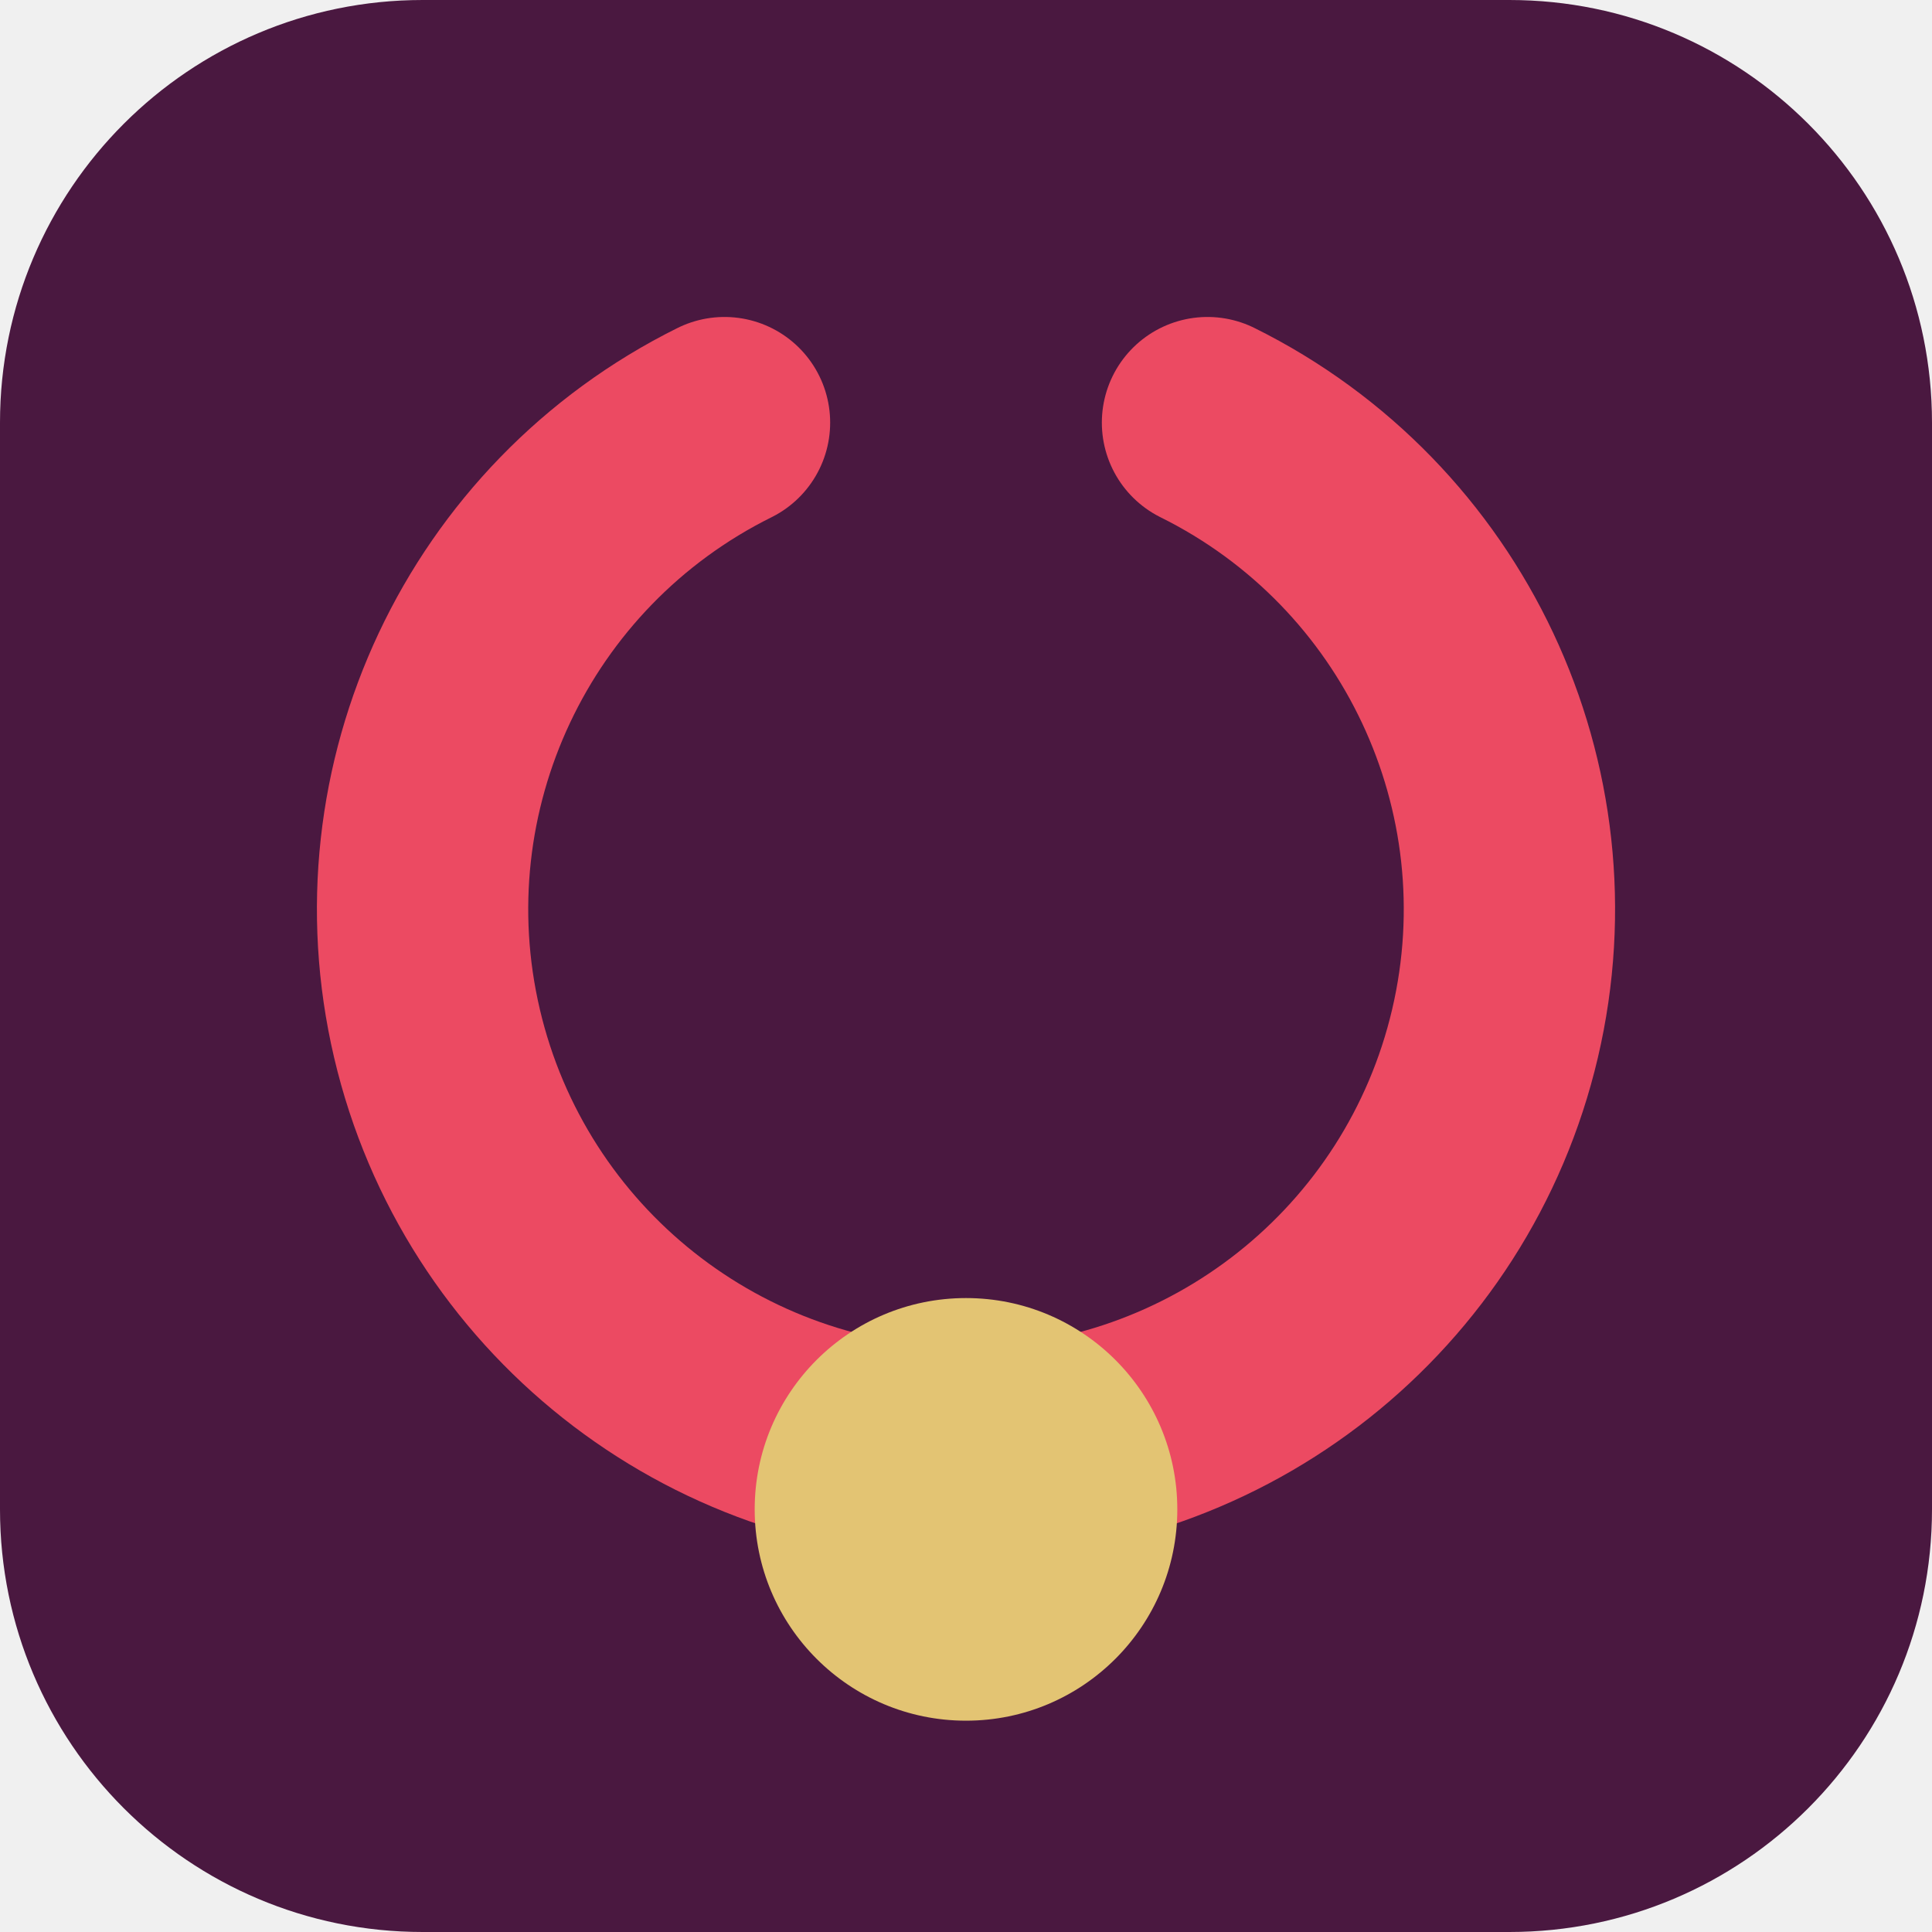
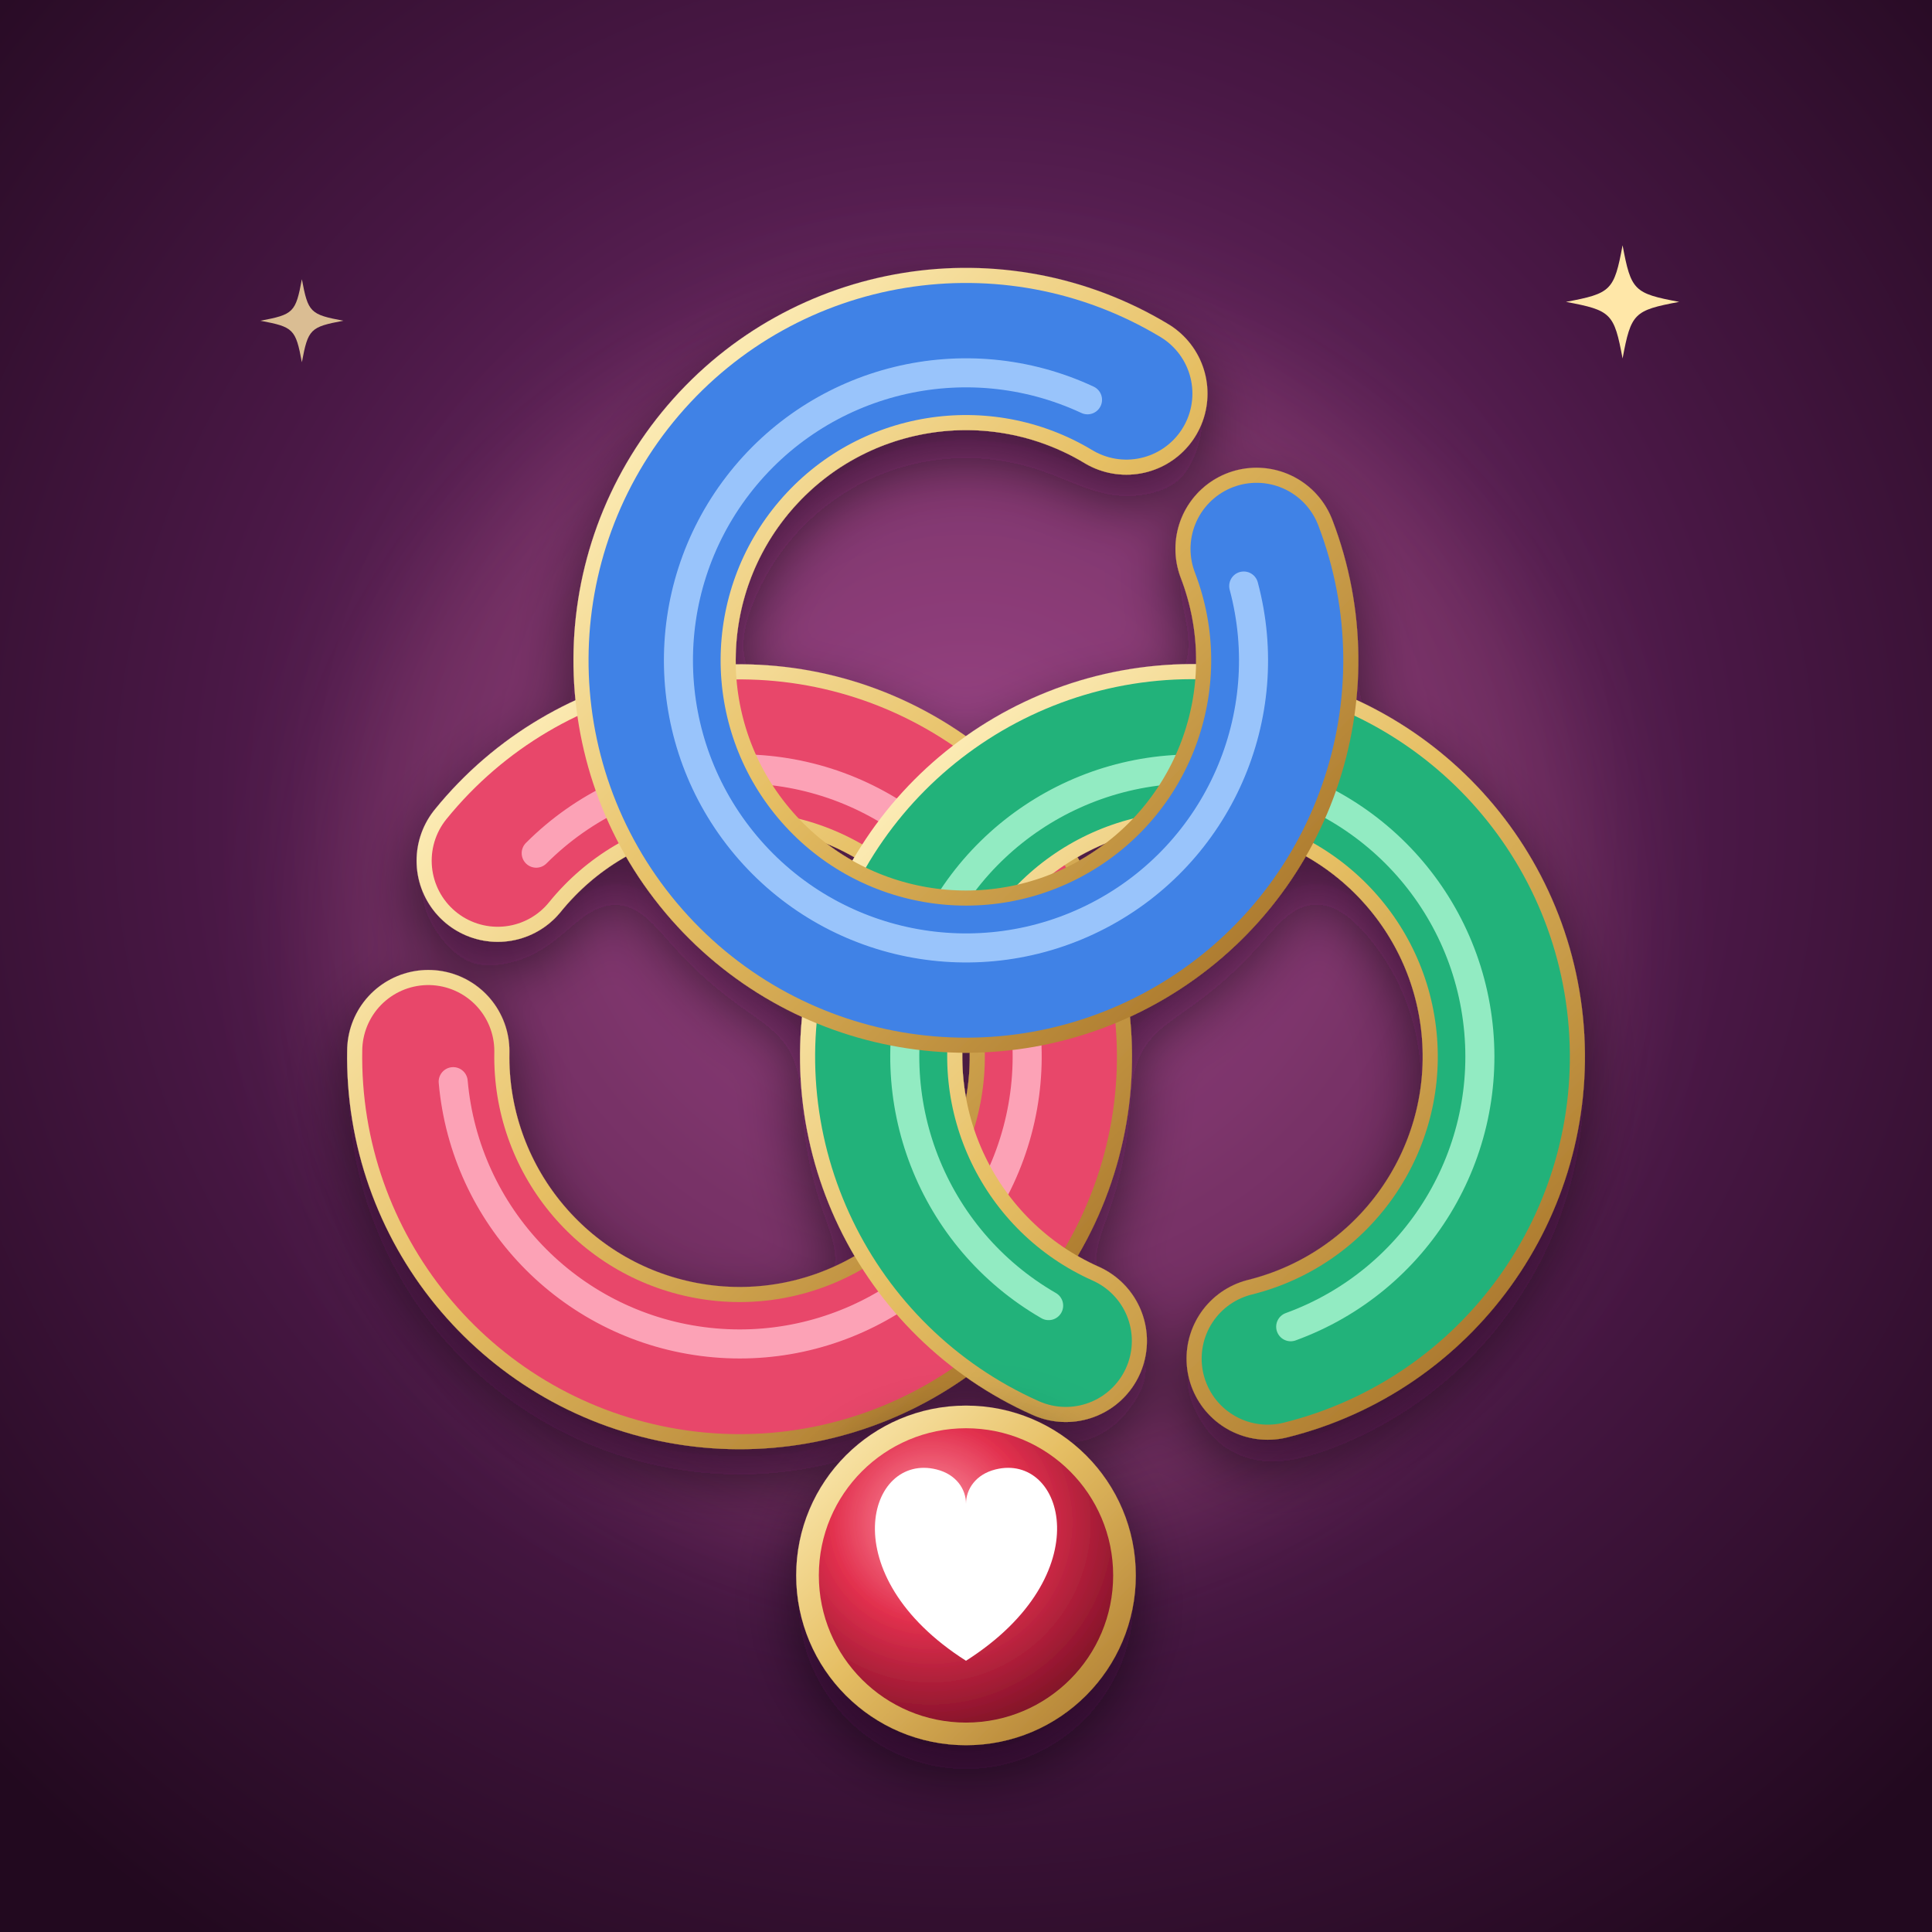
- <svg xmlns="http://www.w3.org/2000/svg" viewBox="0 0 64 64">
-   <rect width="64" height="64" rx="14" fill="#4a1840" />
-   <path d="M24 14a18 18 0 1 0 16 0" fill="none" stroke="#ec4a62" stroke-width="7" stroke-linecap="round" />
-   <circle cx="32" cy="50" r="7" fill="#e3c473" />
+ <svg xmlns="http://www.w3.org/2000/svg" width="1024" height="1024" viewBox="0 0 1024 1024">
+   <defs>
+     <radialGradient id="bg" cx="50%" cy="42%" r="70%">
+       <stop offset="0" stop-color="#8a3a7e" />
+       <stop offset=".55" stop-color="#4a1846" />
+       <stop offset="1" stop-color="#22091f" />
+     </radialGradient>
+     <linearGradient id="gold" x1="0" y1="0" x2="1" y2="1">
+       <stop offset="0" stop-color="#fff1bf" />
+       <stop offset=".45" stop-color="#e6bf64" />
+       <stop offset="1" stop-color="#a8752a" />
+     </linearGradient>
+     <radialGradient id="gemR" cx="38%" cy="32%" r="75%">
+       <stop offset="0" stop-color="#ff9aa8" />
+       <stop offset=".45" stop-color="#e2304e" />
+       <stop offset="1" stop-color="#7a0f25" />
+     </radialGradient>
+     <radialGradient id="gemB" cx="38%" cy="32%" r="75%">
+       <stop offset="0" stop-color="#a9d0ff" />
+       <stop offset=".45" stop-color="#3a7de0" />
+       <stop offset="1" stop-color="#173d86" />
+     </radialGradient>
+     <radialGradient id="gemG" cx="38%" cy="32%" r="75%">
+       <stop offset="0" stop-color="#a6f5cf" />
+       <stop offset=".45" stop-color="#22b27a" />
+       <stop offset="1" stop-color="#0c5a3b" />
+     </radialGradient>
+     <filter id="sh" x="-20%" y="-20%" width="140%" height="140%">
+       <feDropShadow dx="0" dy="14" stdDeviation="16" flood-color="#12030f" flood-opacity=".55" />
+     </filter>
+     <filter id="glow" x="-50%" y="-50%" width="200%" height="200%">
+       <feGaussianBlur stdDeviation="28" />
+     </filter>
+   </defs>
+   <rect width="1024" height="1024" fill="url(#bg)" />
+   <circle cx="512" cy="500" r="340" fill="#ff86b0" opacity=".14" filter="url(#glow)" />
+   <g filter="url(#sh)">
+     <path d="M263.8,456.2 A165,165 0 1 1 227.0,557.1" fill="none" stroke="url(#gold)" stroke-width="86" stroke-linecap="round" />
+     <path d="M263.8,456.2 A165,165 0 1 1 227.0,557.1" fill="none" stroke="#e8466a" stroke-width="70" stroke-linecap="round" />
+     <path d="M284.2,452.2 A152.4,152.4 0 1 1 240.2,573.3" fill="none" stroke="#ffb3c3" stroke-width="15.4" stroke-linecap="round" opacity=".85" />
+     <path d="M564.9,710.7 A165,165 0 1 1 671.9,720.1" fill="none" stroke="url(#gold)" stroke-width="86" stroke-linecap="round" />
+     <path d="M564.9,710.7 A165,165 0 1 1 671.9,720.1" fill="none" stroke="#22b27a" stroke-width="70" stroke-linecap="round" />
+     <path d="M555.8,692.0 A152.4,152.4 0 1 1 684.1,703.2" fill="none" stroke="#a6f5cf" stroke-width="15.4" stroke-linecap="round" opacity=".85" />
+     <path d="M666.0,290.9 A165,165 0 1 1 597.0,208.6" fill="none" stroke="url(#gold)" stroke-width="86" stroke-linecap="round" />
+     <path d="M666.0,290.9 A165,165 0 1 1 597.0,208.6" fill="none" stroke="#3f82e6" stroke-width="70" stroke-linecap="round" />
+     <path d="M659.2,310.6 A152.4,152.4 0 1 1 576.4,211.9" fill="none" stroke="#a9d0ff" stroke-width="15.4" stroke-linecap="round" opacity=".85" />
+   </g>
+   <g filter="url(#sh)">
+     <line x1="512" y1="697" x2="512" y2="761" stroke="url(#gold)" stroke-width="14" stroke-linecap="round" />
+     <circle cx="512" cy="835" r="90" fill="url(#gold)" />
+     <circle cx="512" cy="835" r="78" fill="url(#gemR)" />
+     <ellipse cx="487.04" cy="805.36" rx="21.84" ry="13.26" fill="#fff" opacity=".55" transform="rotate(-30 487.04 805.36)" />
+     <path transform="translate(512,841.24) scale(1.3)" d="M0,30 C-55,-5 -40,-55 -12,-48 C-4,-46 0,-40 0,-34 C0,-40 4,-46 12,-48 C40,-55 55,-5 0,30Z" fill="#fff" />
+   </g>
+   <path transform="translate(860,160) scale(1.5)" d="M0,-20 C3,-4 4,-3 20,0 C4,3 3,4 0,20 C-3,4 -4,3 -20,0 C-4,-3 -3,-4 0,-20Z" fill="#ffe7a8" opacity="1" />
+   <path transform="translate(160,170) scale(1.1)" d="M0,-20 C3,-4 4,-3 20,0 C4,3 3,4 0,20 C-3,4 -4,3 -20,0 C-4,-3 -3,-4 0,-20Z" fill="#ffe7a8" opacity="0.8" />
</svg>
